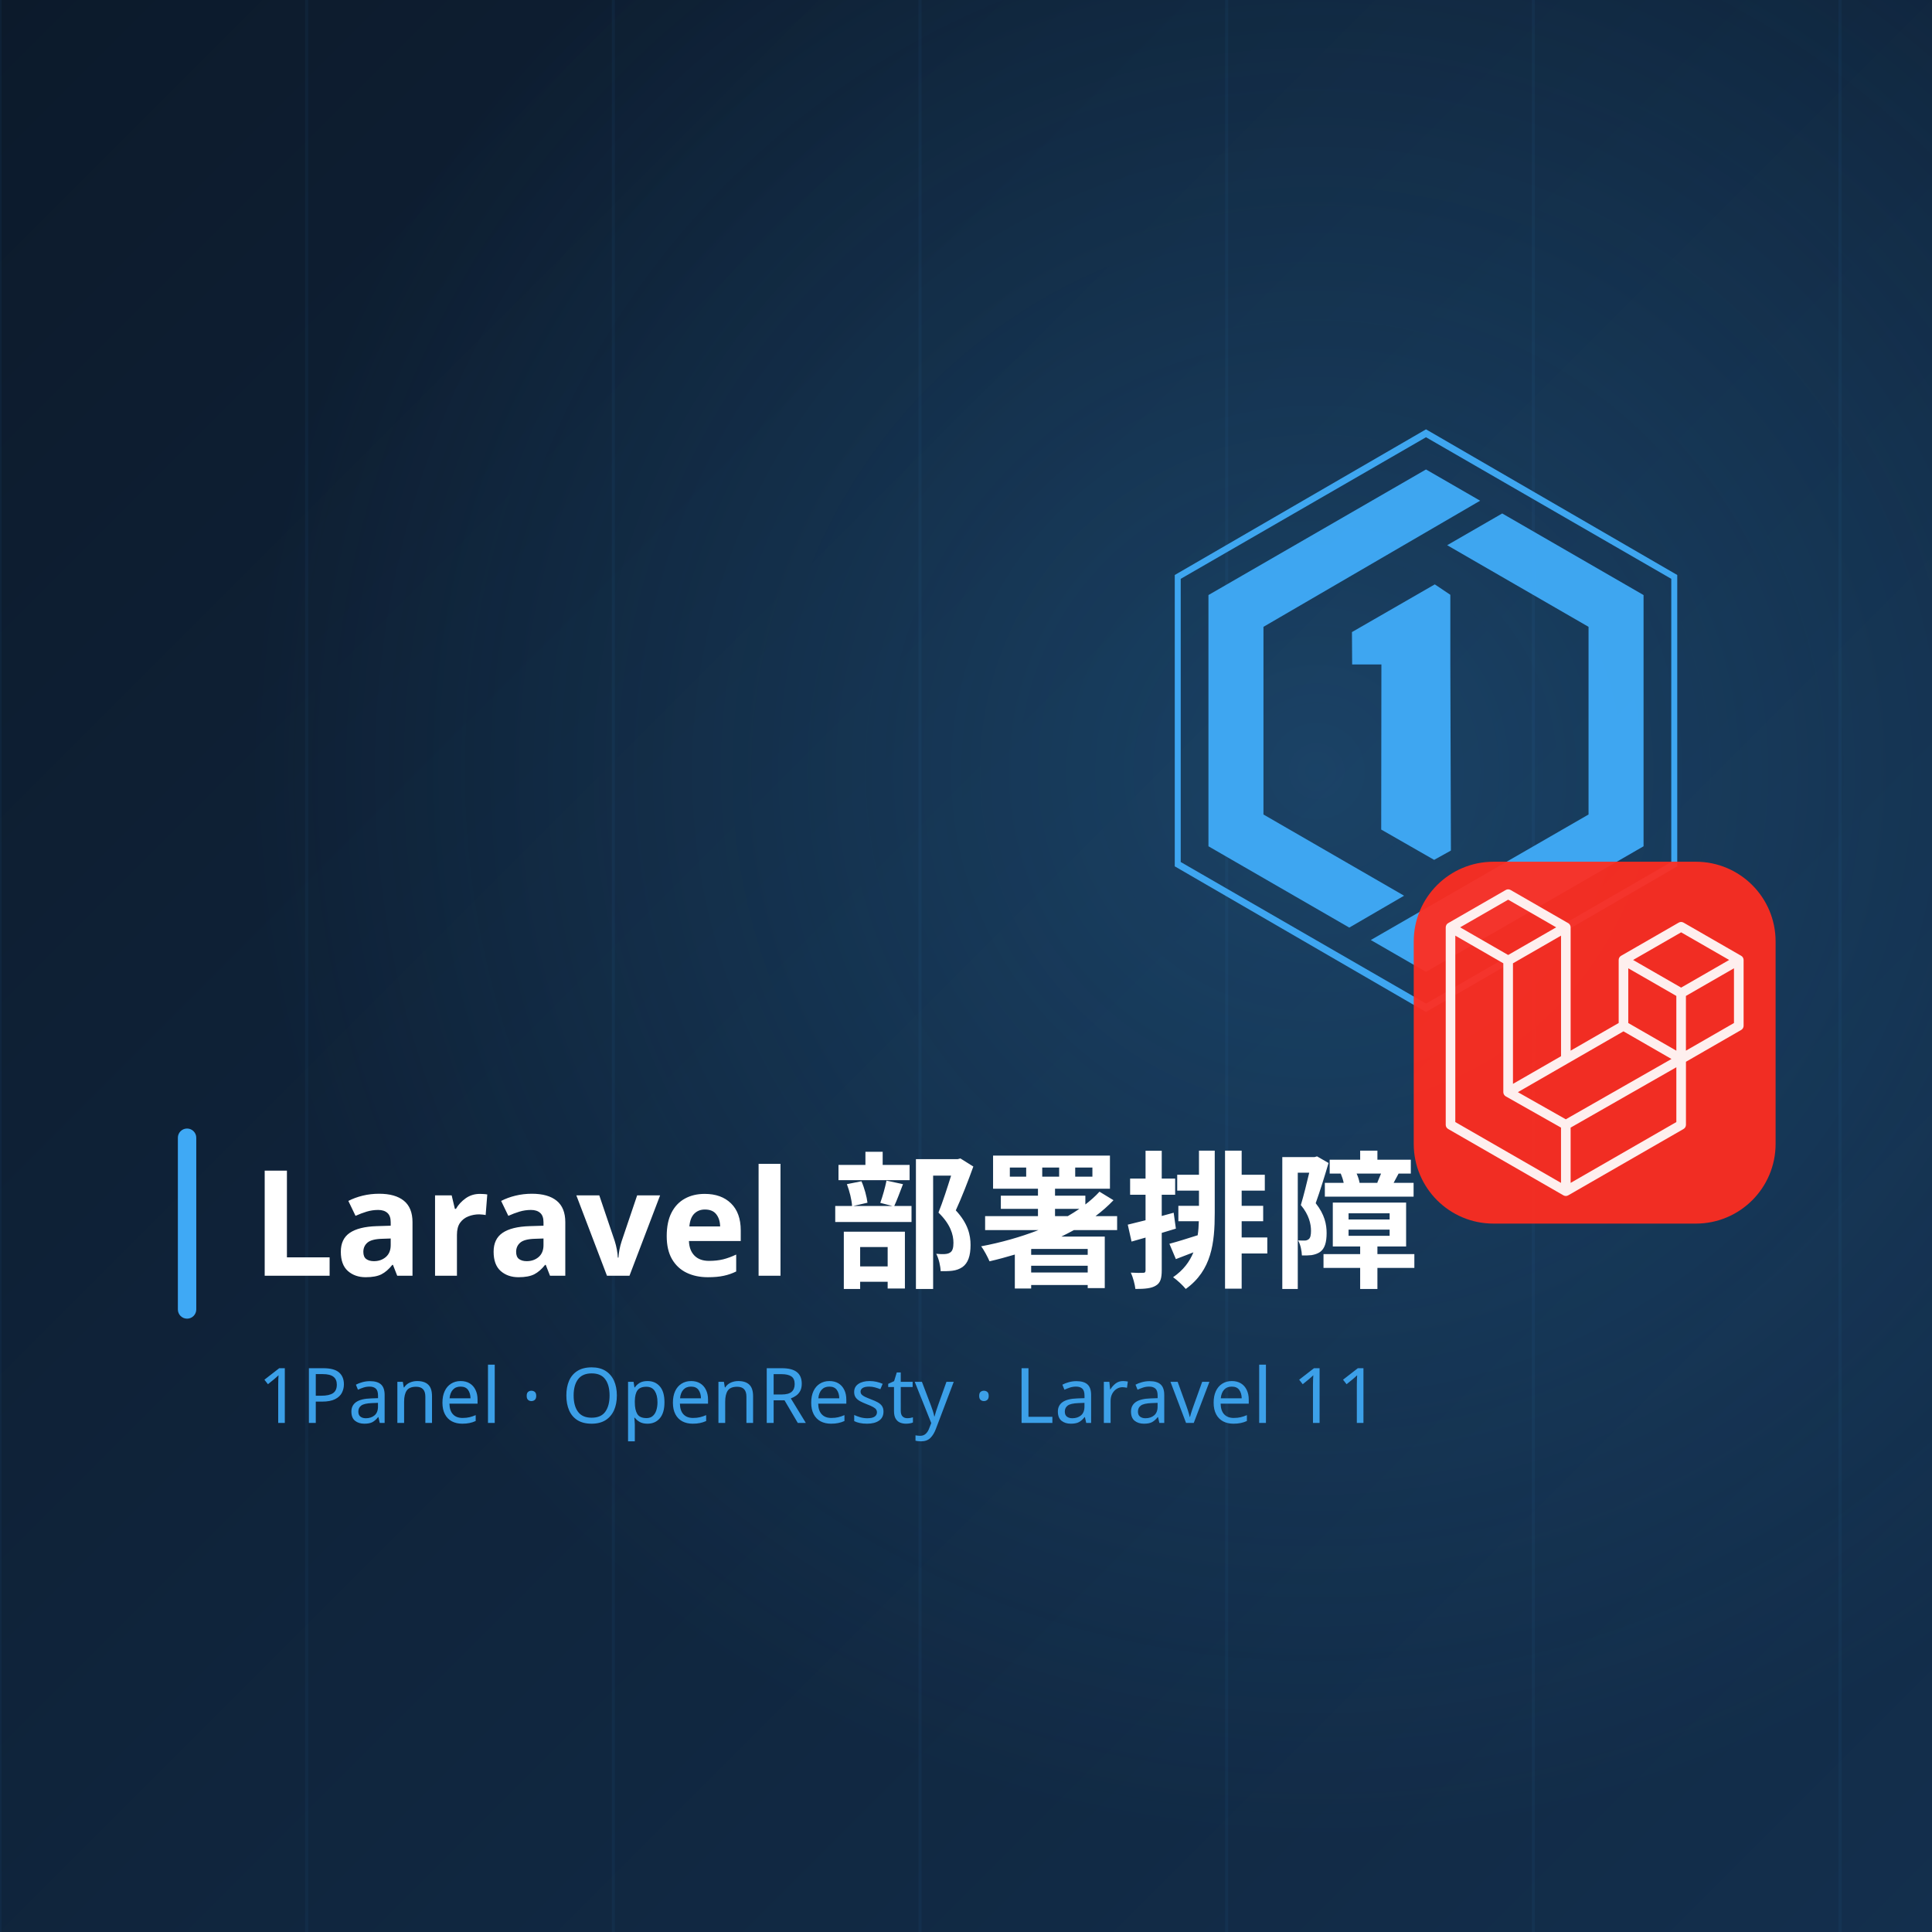
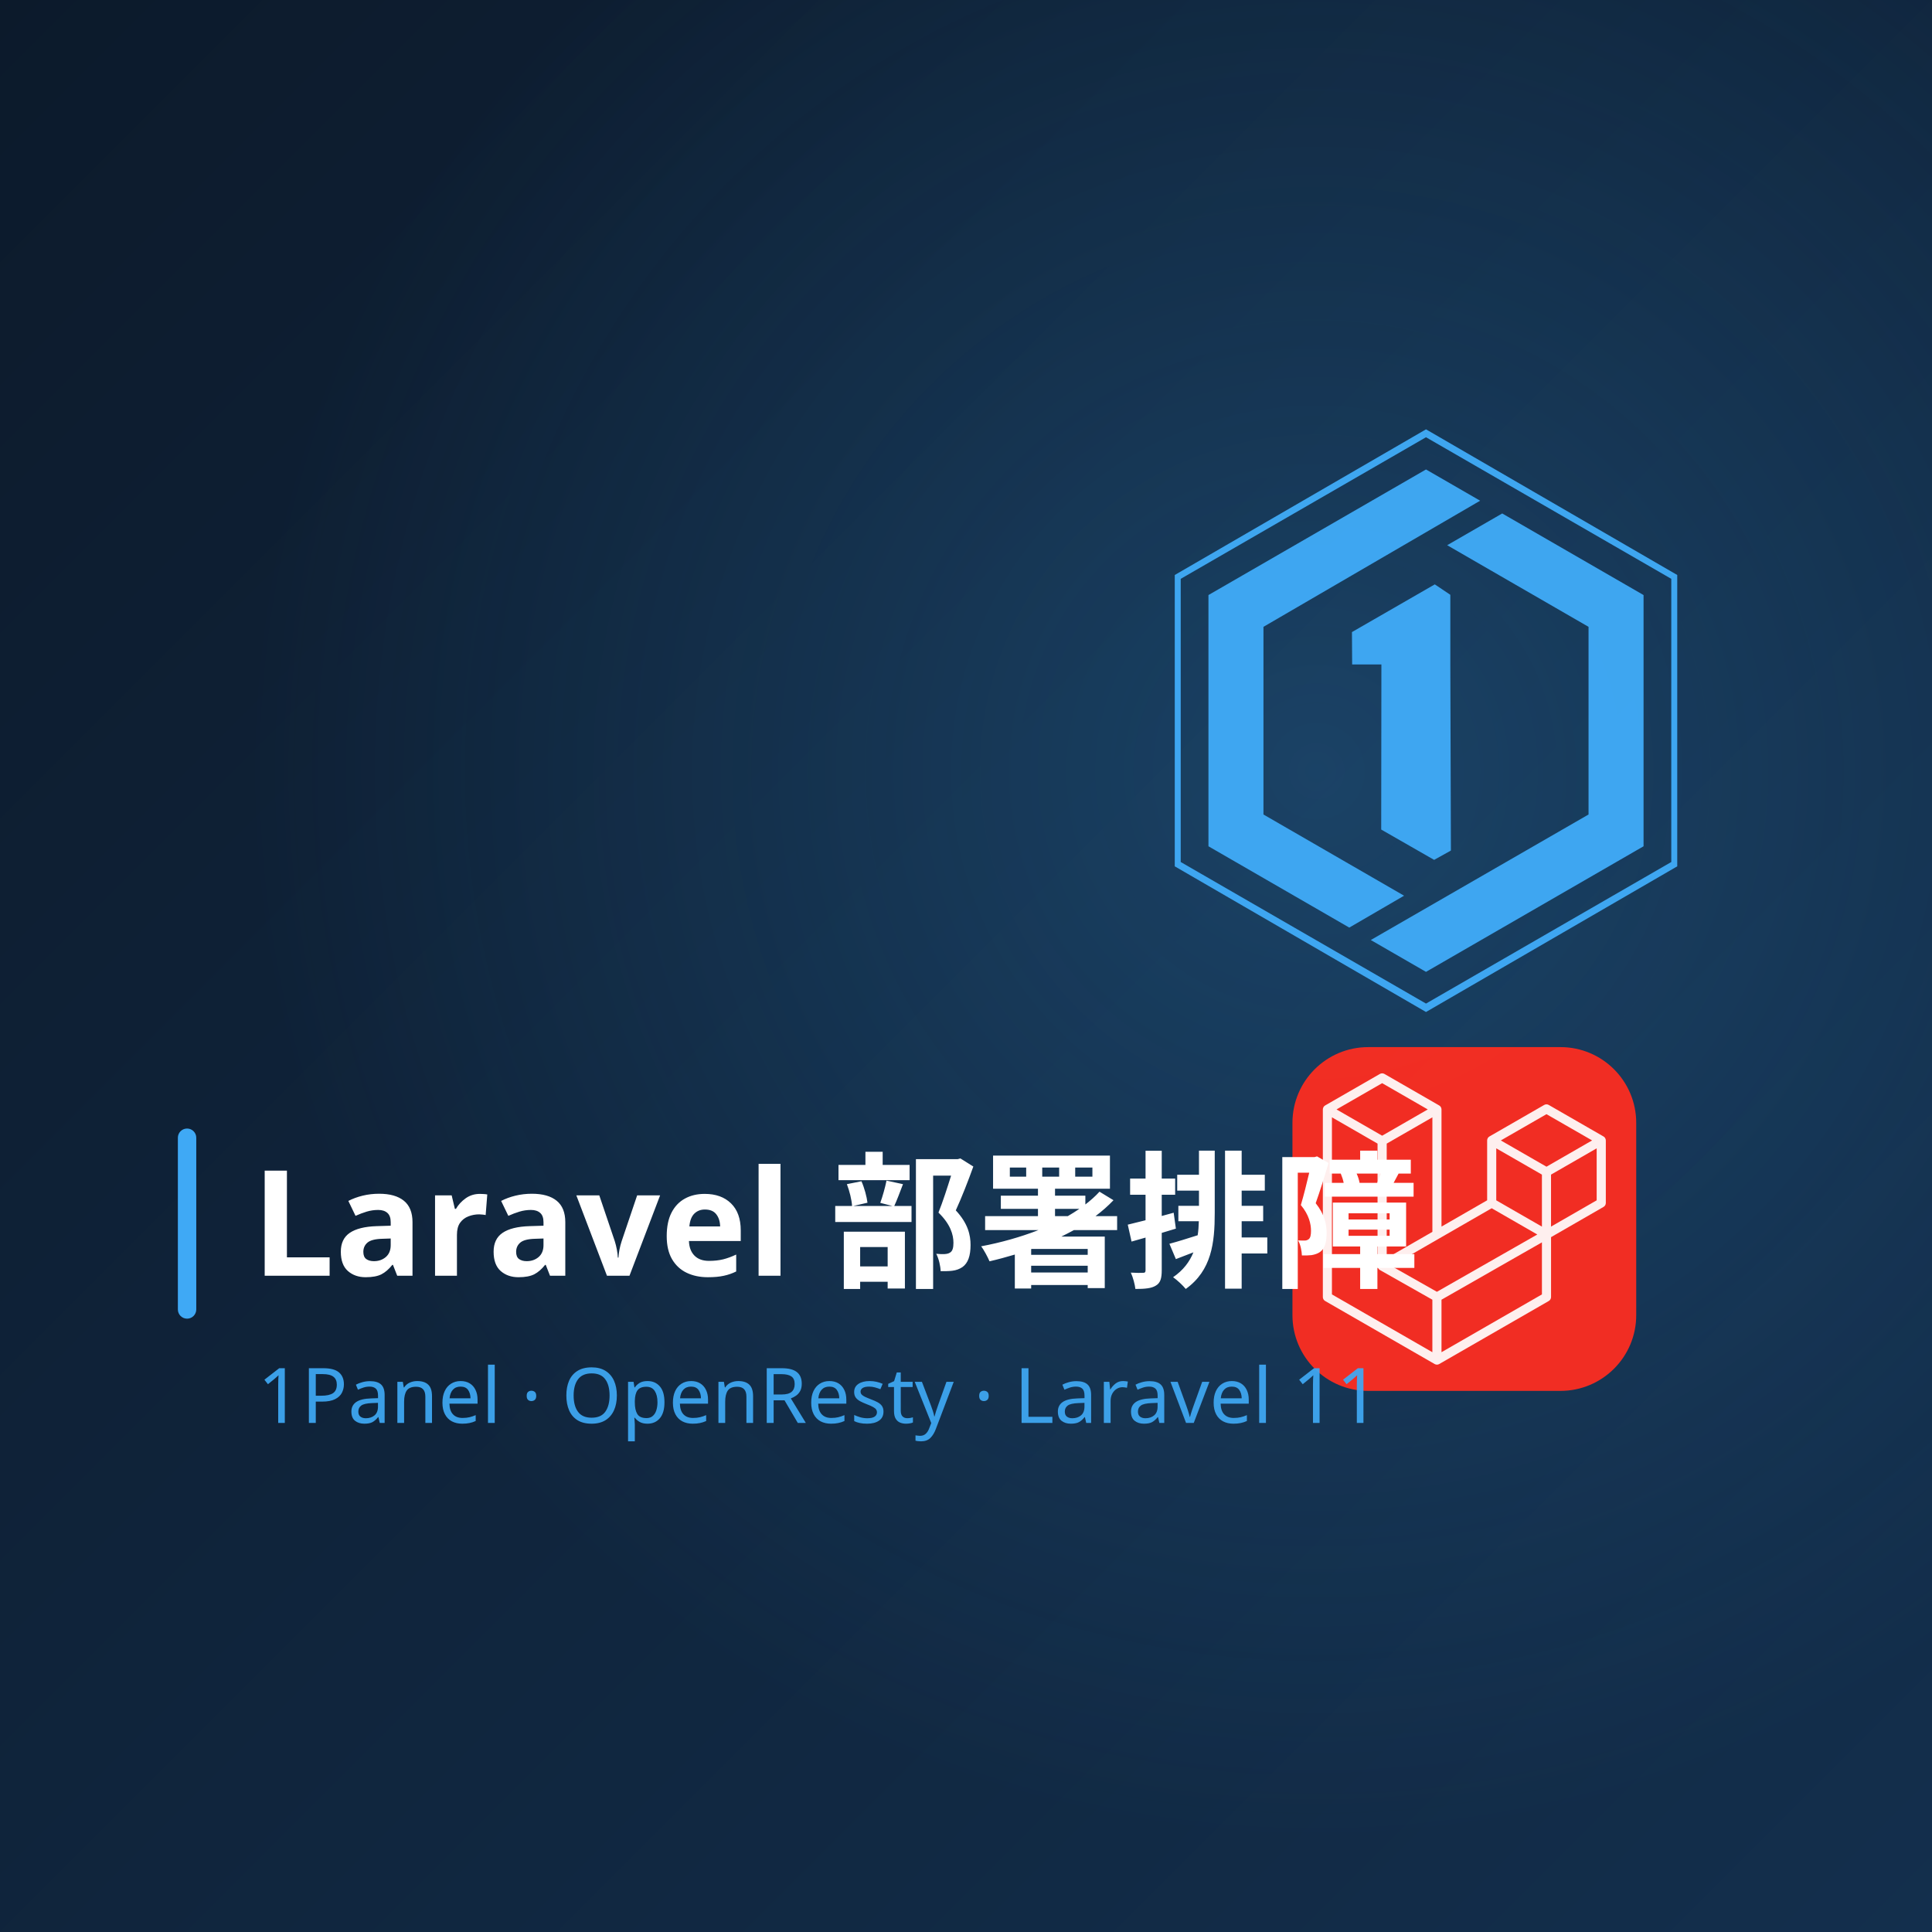
<svg xmlns="http://www.w3.org/2000/svg" width="630" height="630" viewBox="0 0 630 630" font-family="Microsoft YaHei, PingFang SC, sans-serif">
  <defs>
    <linearGradient id="bg" x1="0" y1="0" x2="1" y2="1">
      <stop offset="0%" stop-color="#0c1a2b" />
      <stop offset="100%" stop-color="#132f4d" />
    </linearGradient>
    <radialGradient id="glow" cx="68%" cy="40%" r="55%">
      <stop offset="0%" stop-color="#3fa9f5" stop-opacity="0.22" />
      <stop offset="100%" stop-color="#3fa9f5" stop-opacity="0" />
    </radialGradient>
  </defs>
  <rect width="630" height="630" fill="url(#bg)" />
  <rect width="630" height="630" fill="url(#glow)" />
-   <g stroke="#3fa9f5" stroke-opacity="0.05" stroke-width="1">
-     <line x1="0" y1="0" x2="0" y2="630" />
-     <line x1="100" y1="0" x2="100" y2="630" />
-     <line x1="200" y1="0" x2="200" y2="630" />
-     <line x1="300" y1="0" x2="300" y2="630" />
-     <line x1="400" y1="0" x2="400" y2="630" />
-     <line x1="500" y1="0" x2="500" y2="630" />
-     <line x1="600" y1="0" x2="600" y2="630" />
+   <g transform="translate(370.00,140.00) scale(7.91667)" opacity="0.97">
+     <g fill="#3fa9f5">
+       <path d="m12 0 10.349 6v12L12 24 1.651 18V6zm0 .326L1.897 6.158v11.664L12 23.653l10.103-5.831V6.158zM8.84 20.523l-5.801-3.349V6.826L12 1.653l2.23 1.287-8.925 5.195v7.73l5.792 3.345zm6.299-17.058 5.822 3.361v10.348L12 22.347l-2.274-1.312 8.969-5.17v-7.73l-5.823-3.362zm-2.137 3.35v2.869l.024 7.666-.691.384-2.18-1.249.008-6.801H8.958L8.95 8.351l3.412-1.965z" />
+     </g>
  </g>
-   <g transform="translate(370.00,140.00) scale(7.9167)" opacity="0.97">
-     <path fill="#3fa9f5" d="m12 0 10.349 6v12L12 24 1.651 18V6zm0 .326L1.897 6.158v11.664L12 23.653l10.103-5.831V6.158zM8.84 20.523l-5.801-3.349V6.826L12 1.653l2.23 1.287-8.925 5.195v7.73l5.792 3.345zm6.299-17.058 5.822 3.361v10.348L12 22.347l-2.274-1.312 8.969-5.17v-7.73l-5.823-3.362zm-2.137 3.35v2.869l.024 7.666-.691.384-2.18-1.249.008-6.801H8.958L8.95 8.351l3.412-1.965z" />
-   </g>
-   <rect x="461.00" y="281.00" width="118.00" height="118.00" rx="26.00" fill="#ff2d20" fill-opacity="0.94" />
-   <g transform="translate(470.00,290.00) scale(4.1667)" opacity="0.92">
-     <path fill="#ffffff" d="M23.642 5.43a.364.364 0 01.014.1v5.149c0 .135-.073.26-.189.326l-4.323 2.49v4.934a.378.378 0 01-.188.326L9.93 23.949a.316.316 0 01-.066.027c-.008.002-.016.008-.024.01a.348.348 0 01-.192 0c-.011-.002-.02-.008-.03-.012-.02-.008-.042-.014-.062-.025L.533 18.755a.376.376 0 01-.189-.326V2.974c0-.033.005-.066.014-.098.003-.012.01-.02.014-.032a.369.369 0 01.023-.058c.004-.013.015-.022.023-.033l.033-.045c.012-.01.025-.018.037-.027.014-.012.027-.024.041-.034H.53L5.043.05a.375.375 0 01.375 0L9.93 2.647h.002c.015.01.027.021.04.033l.038.027c.013.014.02.03.033.045.008.011.02.021.025.033.01.02.017.038.024.058.003.011.01.021.013.032.01.031.014.064.014.098v9.652l3.76-2.164V5.527c0-.033.004-.066.013-.098.003-.01.01-.02.013-.032a.487.487 0 01.024-.059c.007-.012.018-.02.025-.033.012-.015.021-.03.033-.043.012-.012.025-.02.037-.028.014-.01.026-.023.041-.032h.001l4.513-2.598a.375.375 0 01.375 0l4.513 2.598c.016.01.027.021.042.031.012.01.025.018.036.028.013.014.022.03.034.044.008.012.019.021.024.033.011.02.018.04.024.06.006.01.012.021.015.032zm-.74 5.032V6.179l-1.578.908-2.182 1.256v4.283zm-4.51 7.75v-4.287l-2.147 1.225-6.126 3.498v4.325zM1.093 3.624v14.588l8.273 4.761v-4.325l-4.322-2.445-.002-.003H5.04c-.014-.01-.025-.021-.04-.031-.011-.01-.024-.018-.035-.027l-.001-.002c-.013-.012-.021-.025-.031-.04-.01-.011-.021-.022-.028-.036h-.002c-.008-.014-.013-.031-.02-.047-.006-.016-.014-.027-.018-.043a.49.49 0 01-.008-.057c-.002-.014-.006-.027-.006-.041V5.789l-2.18-1.257zM5.23.81L1.47 2.974l3.76 2.164 3.758-2.164zm1.956 13.505l2.182-1.256V3.624l-1.58.91-2.182 1.255v9.435zm11.581-10.95l-3.76 2.163 3.76 2.163 3.759-2.164zm-.376 4.978L16.21 7.087 14.63 6.18v4.283l2.182 1.256 1.58.908zm-8.65 9.654l5.514-3.148 2.756-1.572-3.757-2.163-4.323 2.489-3.941 2.27z" />
+   <rect x="421.45" y="341.45" width="112.10" height="112.10" rx="24.70" fill="#ff2d20" fill-opacity="0.94" />
+   <g transform="translate(430.00,350.00) scale(3.95833)" opacity="0.92">
+     <g fill="#ffffff">
+       <path d="M23.642 5.43a.364.364 0 01.014.1v5.149c0 .135-.073.26-.189.326l-4.323 2.49v4.934a.378.378 0 01-.188.326L9.93 23.949a.316.316 0 01-.066.027c-.008.002-.016.008-.024.01a.348.348 0 01-.192 0c-.011-.002-.02-.008-.03-.012-.02-.008-.042-.014-.062-.025L.533 18.755a.376.376 0 01-.189-.326V2.974c0-.033.005-.066.014-.098.003-.012.01-.02.014-.032a.369.369 0 01.023-.058c.004-.013.015-.022.023-.033l.033-.045c.012-.01.025-.018.037-.027.014-.012.027-.024.041-.034H.53L5.043.05a.375.375 0 01.375 0L9.93 2.647h.002c.015.01.027.021.04.033l.038.027c.013.014.02.03.033.045.008.011.02.021.025.033.01.02.017.038.024.058.003.011.01.021.013.032.01.031.014.064.014.098v9.652l3.76-2.164V5.527c0-.033.004-.066.013-.098.003-.01.01-.02.013-.032a.487.487 0 01.024-.059c.007-.012.018-.02.025-.033.012-.015.021-.03.033-.043.012-.012.025-.02.037-.028.014-.01.026-.023.041-.032h.001l4.513-2.598a.375.375 0 01.375 0l4.513 2.598c.016.01.027.021.042.031.012.01.025.018.036.028.013.014.022.03.034.044.008.012.019.021.024.033.011.02.018.04.024.06.006.01.012.021.015.032zm-.74 5.032V6.179l-1.578.908-2.182 1.256v4.283zm-4.51 7.75v-4.287l-2.147 1.225-6.126 3.498v4.325zM1.093 3.624v14.588l8.273 4.761v-4.325l-4.322-2.445-.002-.003H5.04c-.014-.01-.025-.021-.04-.031-.011-.01-.024-.018-.035-.027l-.001-.002c-.013-.012-.021-.025-.031-.04-.01-.011-.021-.022-.028-.036h-.002c-.008-.014-.013-.031-.02-.047-.006-.016-.014-.027-.018-.043a.49.49 0 01-.008-.057c-.002-.014-.006-.027-.006-.041V5.789l-2.18-1.257zM5.23.81L1.47 2.974l3.76 2.164 3.758-2.164zm1.956 13.505l2.182-1.256V3.624l-1.58.91-2.182 1.255v9.435zm11.581-10.95l-3.76 2.163 3.76 2.163 3.759-2.164zm-.376 4.978L16.21 7.087 14.63 6.18v4.283l2.182 1.256 1.58.908zm-8.65 9.654l5.514-3.148 2.756-1.572-3.757-2.163-4.323 2.489-3.941 2.27z" />
+     </g>
  </g>
  <rect x="58" y="368" width="6" height="62" fill="#3fa9f5" rx="3" />
  <text x="82" y="416" font-size="48" font-weight="bold" fill="#ffffff">Laravel 部署排障</text>
  <text x="84" y="464" font-size="25" fill="#3fa9f5" opacity="0.92">1Panel · OpenResty · Laravel 11</text>
</svg>
